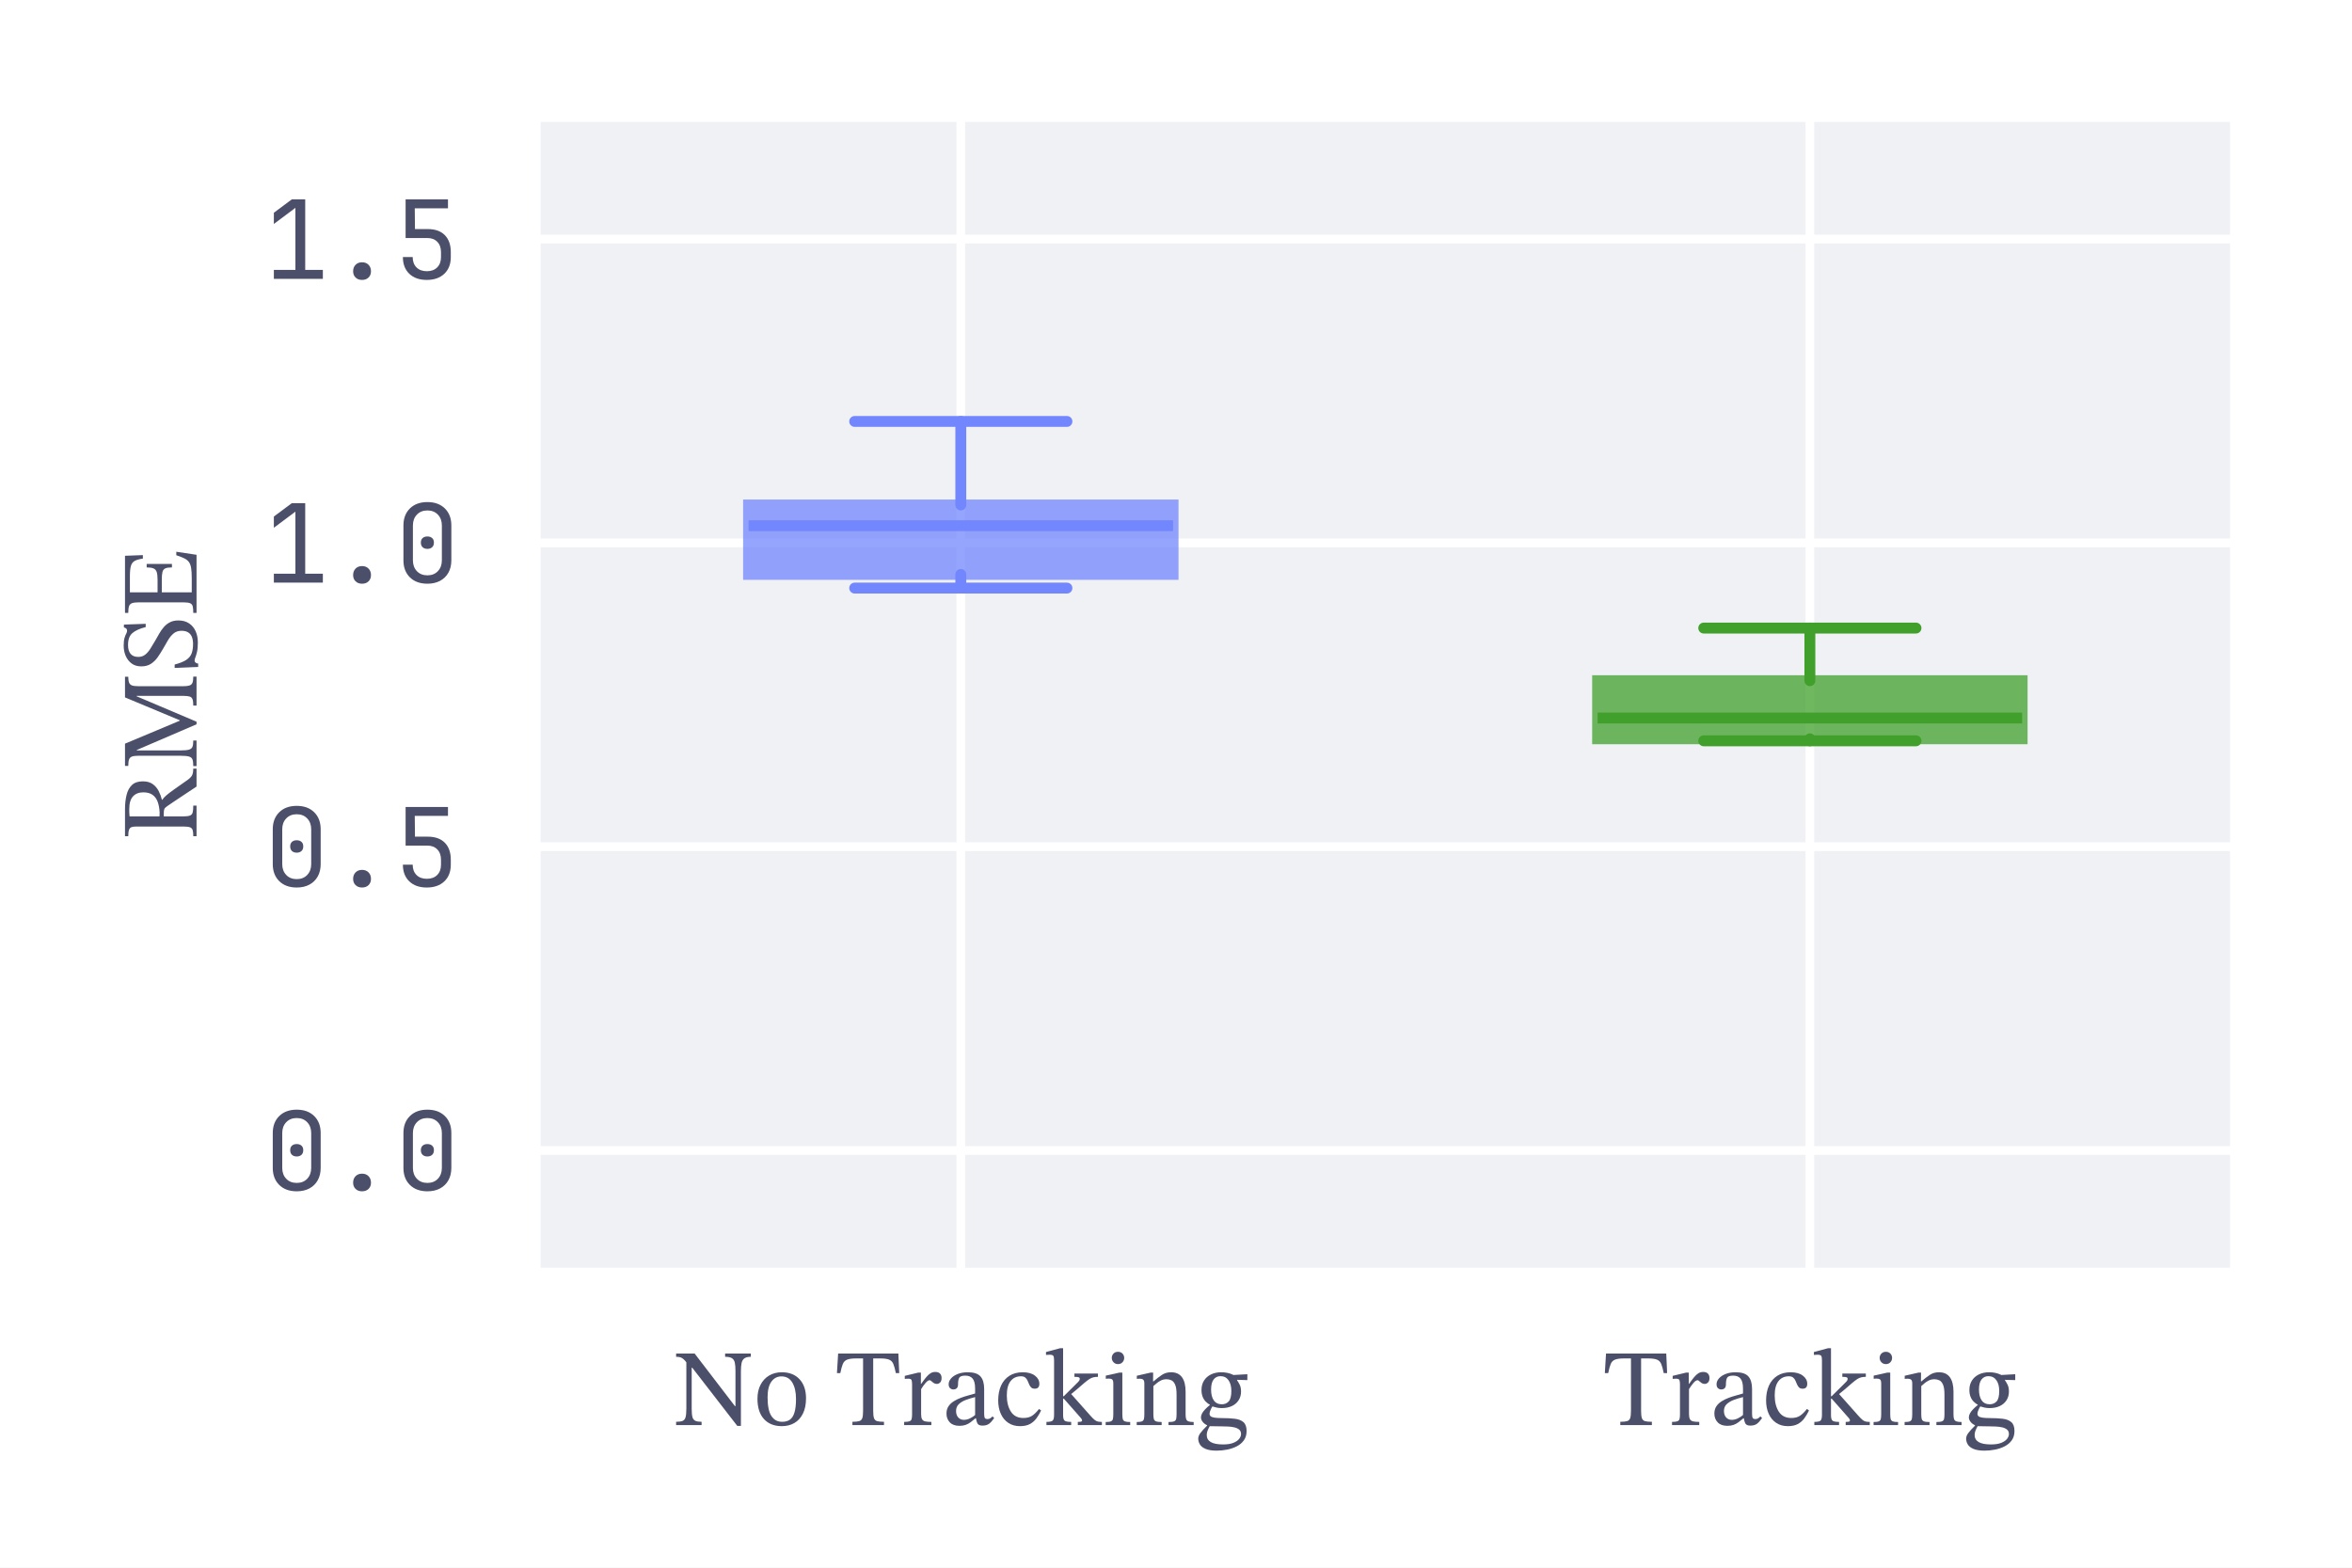
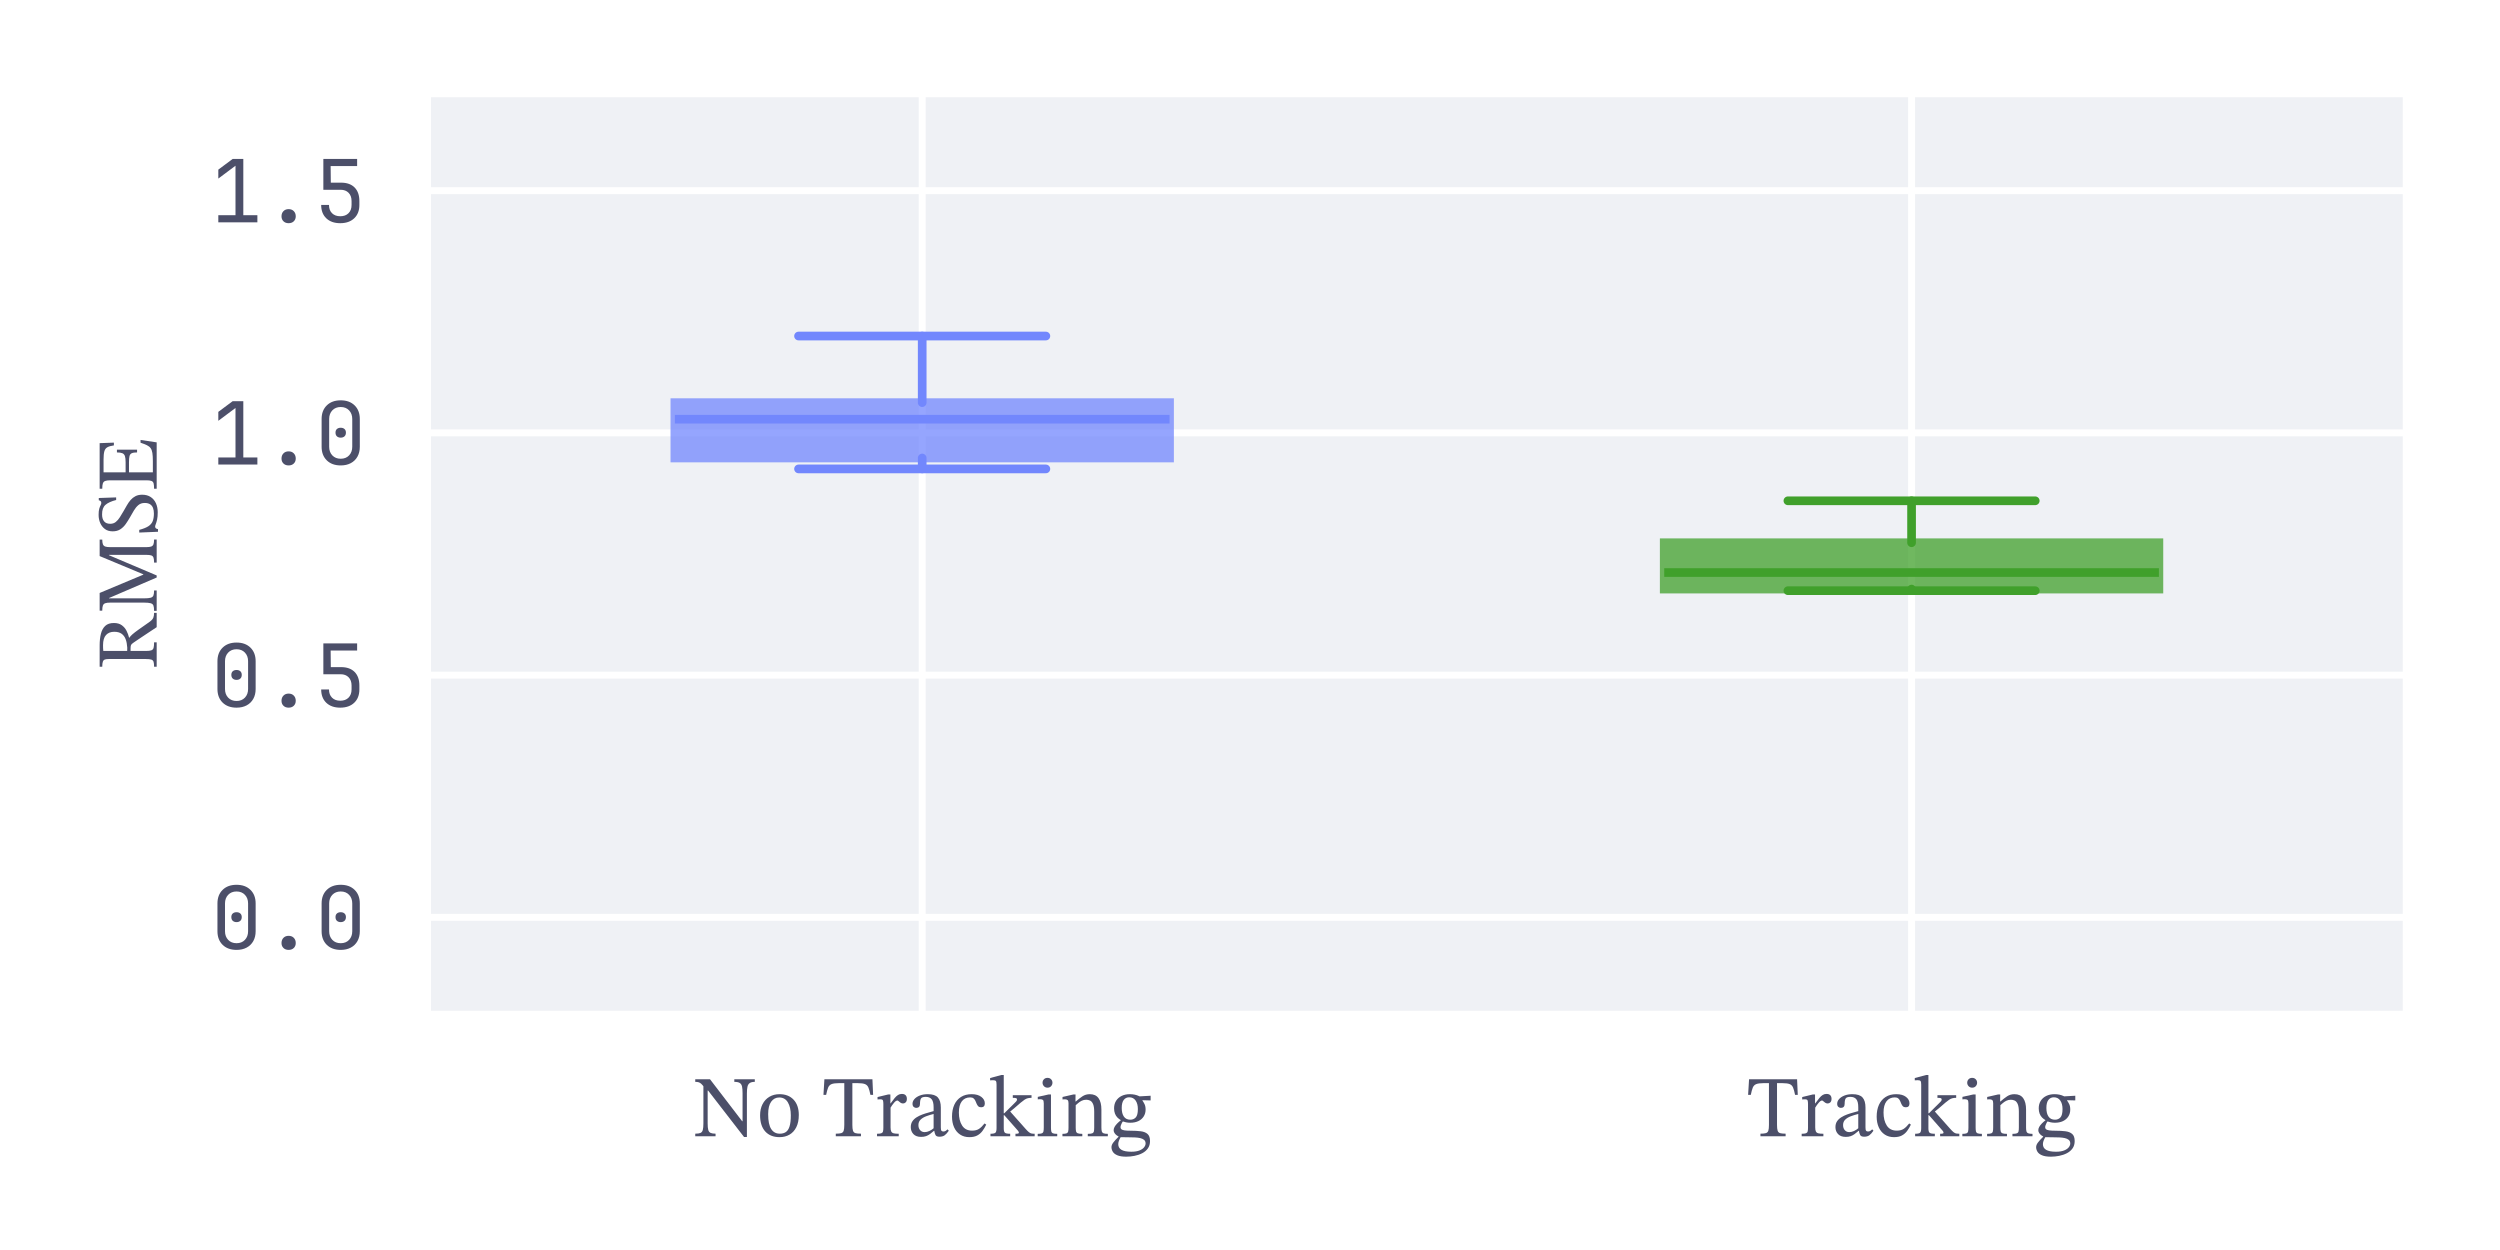
- <svg xmlns="http://www.w3.org/2000/svg" xmlns:xlink="http://www.w3.org/1999/xlink" width="216pt" height="144pt" viewBox="0 0 216 144" version="1.1">
+ <svg xmlns="http://www.w3.org/2000/svg" xmlns:xlink="http://www.w3.org/1999/xlink" width="288pt" height="144pt" viewBox="0 0 288 144" version="1.1">
  <defs>
    <style type="text/css">*{stroke-linejoin: round; stroke-linecap: butt}</style>
  </defs>
  <g id="figure_1">
    <g id="patch_1">
-       <path d="M 0 144 L 216 144 L 216 0 L 0 0 z " style="fill: #ffffff" />
+       <path d="M 0 144 L 288 144 L 288 0 L 0 0 z " style="fill: #ffffff" />
    </g>
    <g id="axes_1">
      <g id="patch_2">
-         <path d="M 49.25 116.84 L 205.2 116.84 L 205.2 10.8 L 49.25 10.8 z " style="fill: #eff1f5" />
+         <path d="M 49.25 116.84 L 277.2 116.84 L 277.2 10.8 L 49.25 10.8 z " style="fill: #eff1f5" />
      </g>
      <g id="matplotlib.axis_1">
        <g id="xtick_1">
          <g id="line2d_1">
-             <path d="M 88.237 116.84 L 88.237 10.8 " clip-path="url(#pfdf50d22c4)" style="fill: none; stroke: #ffffff; stroke-width: 0.8; stroke-linecap: round" />
+             <path d="M 106.237 116.84 L 106.237 10.8 " clip-path="url(#p8da6193f49)" style="fill: none; stroke: #ffffff; stroke-width: 0.8; stroke-linecap: round" />
          </g>
          <g id="text_1">
-             <g style="fill: #4c4f69" transform="translate(61.80234 130.8994) scale(0.1 -0.1)">
+             <g style="fill: #4c4f69" transform="translate(79.80234 130.8994) scale(0.1 -0.1)">
              <defs>
                <path id="STIXTwoText-4e" d="M 3994 -51 L 3782 -51 L 1133 3373 L 954 3373 L 838 3622 Q 717 3789 624 3872 Q 531 3955 432 3984 Q 333 4013 186 4013 L 186 4205 L 1274 4205 L 3642 1114 L 3674 1114 L 3674 3187 Q 3674 3488 3635 3667 Q 3597 3846 3469 3929 Q 3341 4013 3066 4013 L 3066 4205 L 4576 4205 L 4576 4013 Q 4333 4013 4205 3926 Q 4077 3840 4035 3651 Q 3994 3462 3994 3155 L 3994 -51 z M 1683 0 L 186 0 L 186 192 Q 442 192 570 246 Q 698 301 742 467 Q 787 634 787 954 L 787 3821 L 1101 3821 L 1101 954 Q 1101 634 1145 470 Q 1190 307 1318 249 Q 1446 192 1683 192 L 1683 0 z " transform="scale(0.015625)" />
                <path id="STIXTwoText-6f" d="M 1651 -64 Q 979 -64 598 355 Q 218 774 218 1549 Q 218 2016 397 2365 Q 576 2714 899 2909 Q 1222 3104 1651 3104 Q 2310 3104 2691 2694 Q 3072 2285 3072 1574 Q 3072 1037 2889 672 Q 2707 307 2387 121 Q 2067 -64 1651 -64 z M 1677 192 Q 1939 192 2118 313 Q 2298 435 2390 729 Q 2483 1024 2483 1542 Q 2483 2131 2268 2496 Q 2054 2861 1626 2861 Q 1261 2861 1037 2553 Q 813 2246 813 1632 Q 813 870 1040 528 Q 1267 186 1677 192 z " transform="scale(0.015625)" />
                <path id="STIXTwoText-20" transform="scale(0.015625)" />
                <path id="STIXTwoText-54" d="M 2861 0 L 1005 0 L 1005 192 Q 1274 192 1408 233 Q 1542 275 1587 412 Q 1632 550 1632 838 L 1632 3917 L 1222 3917 Q 870 3917 694 3846 Q 518 3776 441 3590 Q 365 3405 294 3053 L 96 3053 L 166 4205 L 3706 4205 L 3757 3053 L 3558 3053 Q 3488 3405 3411 3590 Q 3334 3776 3161 3846 Q 2989 3917 2630 3917 L 2227 3917 L 2227 838 Q 2227 550 2272 412 Q 2317 275 2451 233 Q 2586 192 2861 192 L 2861 0 z " transform="scale(0.015625)" />
                <path id="STIXTwoText-72" d="M 1786 0 L 186 0 L 186 186 Q 397 186 496 221 Q 595 256 624 349 Q 653 442 653 621 L 653 2381 Q 653 2554 624 2640 Q 595 2726 422 2726 Q 326 2726 275 2720 Q 224 2714 224 2714 L 224 2893 L 1018 3085 L 1171 3085 L 1171 2426 L 1190 2426 Q 1357 2662 1485 2816 Q 1613 2970 1737 3046 Q 1862 3123 2016 3123 Q 2202 3123 2294 3027 Q 2387 2931 2387 2765 Q 2387 2586 2300 2502 Q 2214 2419 2106 2419 Q 2003 2419 1923 2473 Q 1843 2528 1785 2582 Q 1728 2637 1690 2637 Q 1581 2637 1440 2470 Q 1299 2304 1184 2112 L 1184 653 Q 1184 454 1235 352 Q 1286 250 1417 218 Q 1549 186 1786 186 L 1786 0 z " transform="scale(0.015625)" />
                <path id="STIXTwoText-61" d="M 1005 -45 Q 634 -45 438 160 Q 243 365 243 672 Q 243 928 361 1104 Q 480 1280 675 1401 Q 870 1523 1097 1606 Q 1325 1690 1542 1747 Q 1760 1805 1926 1856 L 1926 2138 Q 1926 2554 1782 2730 Q 1638 2906 1350 2906 Q 1075 2906 998 2790 Q 922 2675 922 2387 Q 922 2240 848 2166 Q 774 2093 640 2093 Q 544 2093 457 2166 Q 371 2240 371 2400 Q 371 2579 508 2739 Q 646 2899 899 3001 Q 1152 3104 1498 3104 Q 2022 3104 2240 2861 Q 2458 2618 2458 2118 L 2458 666 Q 2458 467 2502 409 Q 2547 352 2650 352 Q 2739 352 2812 397 Q 2886 442 2950 512 L 3046 410 Q 2886 179 2742 73 Q 2598 -32 2355 -32 Q 2131 -32 2064 96 Q 1997 224 1965 461 L 1926 538 L 1926 1645 Q 1638 1574 1382 1478 Q 1126 1382 966 1228 Q 806 1075 806 826 Q 806 589 934 448 Q 1062 307 1267 307 Q 1434 307 1616 390 Q 1798 474 1971 627 L 2022 397 L 1946 397 Q 1798 269 1660 166 Q 1523 64 1366 9 Q 1210 -45 1005 -45 z " transform="scale(0.015625)" />
                <path id="STIXTwoText-63" d="M 2611 947 L 2733 858 Q 2611 602 2454 390 Q 2298 179 2067 57 Q 1837 -64 1491 -64 Q 1094 -64 806 128 Q 518 320 364 662 Q 211 1005 211 1446 Q 211 1952 380 2323 Q 550 2694 873 2899 Q 1197 3104 1658 3104 Q 2112 3104 2371 2905 Q 2630 2707 2630 2426 Q 2630 2285 2563 2211 Q 2496 2138 2362 2138 Q 2221 2138 2147 2211 Q 2074 2285 2029 2393 Q 1984 2502 1936 2611 Q 1888 2720 1801 2793 Q 1715 2867 1549 2867 Q 1158 2867 937 2582 Q 717 2298 717 1747 Q 717 1165 957 790 Q 1197 416 1690 416 Q 2003 416 2198 544 Q 2394 672 2611 947 z " transform="scale(0.015625)" />
                <path id="STIXTwoText-6b" d="M 1645 0 L 192 0 L 192 186 Q 480 186 560 266 Q 640 346 640 608 L 640 3808 Q 640 4013 592 4073 Q 544 4134 384 4134 Q 320 4134 243 4128 Q 166 4122 166 4122 L 166 4294 L 998 4518 L 1171 4518 L 1171 1696 L 1210 1696 L 2035 2515 Q 2054 2534 2102 2588 Q 2150 2643 2150 2720 Q 2150 2784 2086 2809 Q 2022 2835 1837 2835 L 1837 3027 L 3219 3027 L 3219 2835 Q 3066 2835 2947 2806 Q 2829 2778 2707 2698 Q 2586 2618 2410 2470 Q 2234 2323 1965 2086 L 1645 1824 L 2771 557 Q 2925 384 3024 304 Q 3123 224 3219 205 Q 3315 186 3450 186 L 3450 0 L 2035 0 L 2035 186 Q 2176 186 2230 202 Q 2285 218 2285 262 Q 2285 307 2262 348 Q 2240 390 2214 416 L 1210 1555 L 1171 1555 L 1171 582 Q 1171 339 1257 262 Q 1344 186 1645 186 L 1645 0 z " transform="scale(0.015625)" />
                <path id="STIXTwoText-69" d="M 1645 0 L 205 0 L 205 179 Q 422 179 515 220 Q 608 262 630 364 Q 653 467 653 646 L 653 2432 Q 653 2637 582 2685 Q 512 2733 371 2733 Q 307 2733 259 2726 Q 211 2720 211 2720 L 211 2906 L 1018 3085 L 1184 3085 L 1184 646 Q 1184 461 1209 358 Q 1235 256 1334 217 Q 1434 179 1645 179 L 1645 0 z M 928 3584 Q 768 3584 665 3693 Q 563 3802 563 3949 Q 563 4096 662 4201 Q 762 4307 928 4307 Q 1094 4307 1193 4201 Q 1293 4096 1293 3949 Q 1293 3802 1193 3693 Q 1094 3584 928 3584 z " transform="scale(0.015625)" />
                <path id="STIXTwoText-6e" d="M 3552 0 L 2074 0 L 2074 179 Q 2304 179 2403 220 Q 2502 262 2524 364 Q 2547 467 2547 646 L 2547 1805 Q 2547 2189 2460 2381 Q 2374 2573 2240 2633 Q 2106 2694 1958 2694 Q 1773 2694 1625 2620 Q 1478 2547 1360 2444 Q 1242 2342 1139 2253 L 1094 2566 L 1190 2566 Q 1453 2797 1686 2950 Q 1920 3104 2221 3104 Q 2656 3104 2867 2809 Q 3078 2515 3078 1965 L 3078 646 Q 3078 467 3107 364 Q 3136 262 3238 220 Q 3341 179 3552 179 L 3552 0 z M 1670 0 L 205 0 L 205 179 Q 422 179 515 220 Q 608 262 630 364 Q 653 467 653 646 L 653 2445 Q 653 2618 582 2672 Q 512 2726 384 2726 Q 301 2726 256 2720 Q 211 2714 211 2714 L 211 2899 L 1024 3085 L 1171 3085 L 1165 2496 L 1184 2362 L 1184 646 Q 1184 467 1209 364 Q 1235 262 1337 220 Q 1440 179 1670 179 L 1670 0 z " transform="scale(0.015625)" />
                <path id="STIXTwoText-67" d="M 1222 -1504 Q 806 -1504 566 -1401 Q 326 -1299 230 -1136 Q 134 -973 134 -800 Q 134 -640 265 -464 Q 397 -288 653 -38 L 653 32 L 845 -6 Q 723 -211 678 -342 Q 634 -474 634 -582 Q 634 -858 870 -998 Q 1107 -1139 1594 -1139 Q 1971 -1139 2204 -1043 Q 2438 -947 2544 -806 Q 2650 -666 2650 -531 Q 2650 -358 2538 -265 Q 2426 -173 2253 -134 Q 2080 -96 1888 -86 Q 1696 -77 1536 -77 Q 1248 -70 1101 -70 Q 954 -70 890 -67 Q 826 -64 774 -64 L 710 -32 Q 614 0 518 70 Q 422 141 358 240 Q 294 339 294 448 Q 294 563 361 688 Q 429 813 550 937 Q 672 1062 819 1178 L 819 1235 L 986 1114 Q 954 1082 909 998 Q 864 915 832 822 Q 800 730 800 666 Q 800 570 867 515 Q 934 461 1097 435 Q 1261 410 1555 410 Q 1958 410 2281 371 Q 2605 333 2790 173 Q 2976 13 2976 -352 Q 2976 -672 2819 -893 Q 2662 -1114 2403 -1248 Q 2144 -1382 1833 -1443 Q 1523 -1504 1222 -1504 z M 1517 998 Q 1350 998 1206 1030 Q 1062 1062 928 1107 L 858 1171 Q 691 1261 572 1382 Q 454 1504 390 1673 Q 326 1843 326 2061 Q 326 2381 473 2614 Q 621 2848 883 2976 Q 1146 3104 1485 3104 Q 1677 3104 1846 3069 Q 2016 3034 2163 2963 Q 2310 2893 2419 2797 L 2419 2630 Q 2490 2534 2570 2374 Q 2650 2214 2650 1971 Q 2650 1677 2506 1456 Q 2362 1235 2109 1116 Q 1856 998 1517 998 z M 1523 1222 Q 1766 1222 1923 1388 Q 2080 1555 2080 2010 Q 2080 2400 1913 2637 Q 1747 2874 1440 2874 Q 1190 2874 1040 2682 Q 890 2490 890 2086 Q 890 1677 1050 1449 Q 1210 1222 1523 1222 z M 3021 2989 L 3021 2643 L 2330 2662 L 2106 2938 L 3021 2989 z " transform="scale(0.015625)" />
              </defs>
              <use xlink:href="#STIXTwoText-4e" />
              <use xlink:href="#STIXTwoText-6f" x="74.2" />
              <use xlink:href="#STIXTwoText-20" x="125.6" />
              <use xlink:href="#STIXTwoText-54" x="149.1" />
              <use xlink:href="#STIXTwoText-72" x="209.4" />
              <use xlink:href="#STIXTwoText-61" x="247.4" />
              <use xlink:href="#STIXTwoText-63" x="295.4" />
              <use xlink:href="#STIXTwoText-6b" x="340" />
              <use xlink:href="#STIXTwoText-69" x="394.2" />
              <use xlink:href="#STIXTwoText-6e" x="422.7" />
              <use xlink:href="#STIXTwoText-67" x="480.3" />
            </g>
          </g>
        </g>
        <g id="xtick_2">
          <g id="line2d_2">
-             <path d="M 166.213 116.84 L 166.213 10.8 " clip-path="url(#pfdf50d22c4)" style="fill: none; stroke: #ffffff; stroke-width: 0.8; stroke-linecap: round" />
+             <path d="M 220.213 116.84 L 220.213 10.8 " clip-path="url(#p8da6193f49)" style="fill: none; stroke: #ffffff; stroke-width: 0.8; stroke-linecap: round" />
          </g>
          <g id="text_2">
-             <g style="fill: #4c4f69" transform="translate(147.2328 130.8994) scale(0.1 -0.1)">
+             <g style="fill: #4c4f69" transform="translate(201.2328 130.8994) scale(0.1 -0.1)">
              <use xlink:href="#STIXTwoText-54" />
              <use xlink:href="#STIXTwoText-72" x="60.3" />
              <use xlink:href="#STIXTwoText-61" x="98.3" />
              <use xlink:href="#STIXTwoText-63" x="146.3" />
              <use xlink:href="#STIXTwoText-6b" x="190.9" />
              <use xlink:href="#STIXTwoText-69" x="245.1" />
              <use xlink:href="#STIXTwoText-6e" x="273.6" />
              <use xlink:href="#STIXTwoText-67" x="331.2" />
            </g>
          </g>
        </g>
      </g>
      <g id="matplotlib.axis_2">
        <g id="ytick_1">
          <g id="line2d_3">
-             <path d="M 49.25 105.678 L 205.2 105.678 " clip-path="url(#pfdf50d22c4)" style="fill: none; stroke: #ffffff; stroke-width: 0.8; stroke-linecap: round" />
+             <path d="M 49.25 105.678 L 277.2 105.678 " clip-path="url(#p8da6193f49)" style="fill: none; stroke: #ffffff; stroke-width: 0.8; stroke-linecap: round" />
          </g>
          <g id="text_3">
            <g style="fill: #4c4f69" transform="translate(24.25 109.3279) scale(0.1 -0.1)">
              <defs>
                <path id="JetBrainsMonoNFM-Regular-30" d="M 1920 -64 Q 1274 -64 893 310 Q 512 685 512 1312 L 512 3360 Q 512 3987 893 4361 Q 1274 4736 1920 4736 Q 2566 4736 2947 4361 Q 3328 3987 3328 3360 L 3328 1312 Q 3328 896 3155 585 Q 2982 275 2665 105 Q 2349 -64 1920 -64 z M 1920 429 Q 2304 429 2537 675 Q 2771 922 2771 1312 L 2771 3360 Q 2771 3750 2537 3996 Q 2304 4243 1920 4243 Q 1536 4243 1302 3996 Q 1069 3750 1069 3360 L 1069 1312 Q 1069 922 1302 675 Q 1536 429 1920 429 z M 1920 1984 Q 1747 1984 1641 2080 Q 1536 2176 1536 2355 Q 1536 2528 1641 2621 Q 1747 2714 1920 2714 Q 2093 2714 2198 2621 Q 2304 2528 2304 2355 Q 2304 2176 2198 2080 Q 2093 1984 1920 1984 z " transform="scale(0.015625)" />
                <path id="JetBrainsMonoNFM-Regular-2e" d="M 1920 -64 Q 1683 -64 1539 77 Q 1395 218 1395 442 Q 1395 678 1539 825 Q 1683 973 1920 973 Q 2157 973 2301 825 Q 2445 678 2445 442 Q 2445 218 2301 77 Q 2157 -64 1920 -64 z " transform="scale(0.015625)" />
              </defs>
              <use xlink:href="#JetBrainsMonoNFM-Regular-30" />
              <use xlink:href="#JetBrainsMonoNFM-Regular-2e" x="60" />
              <use xlink:href="#JetBrainsMonoNFM-Regular-30" x="120" />
            </g>
          </g>
        </g>
        <g id="ytick_2">
          <g id="line2d_4">
-             <path d="M 49.25 77.773 L 205.2 77.773 " clip-path="url(#pfdf50d22c4)" style="fill: none; stroke: #ffffff; stroke-width: 0.8; stroke-linecap: round" />
+             <path d="M 49.25 77.773 L 277.2 77.773 " clip-path="url(#p8da6193f49)" style="fill: none; stroke: #ffffff; stroke-width: 0.8; stroke-linecap: round" />
          </g>
          <g id="text_4">
            <g style="fill: #4c4f69" transform="translate(24.25 81.42263) scale(0.1 -0.1)">
              <defs>
                <path id="JetBrainsMonoNFM-Regular-35" d="M 1882 -64 Q 1235 -64 857 297 Q 480 659 480 1280 L 1056 1280 Q 1056 896 1280 672 Q 1504 448 1888 448 Q 2272 448 2496 672 Q 2720 896 2720 1280 L 2720 1568 Q 2720 1952 2502 2176 Q 2285 2400 1914 2400 L 640 2400 L 640 4672 L 3130 4672 L 3130 4147 L 1178 4147 L 1190 2925 L 1946 2925 Q 2592 2925 2944 2569 Q 3296 2214 3296 1568 L 3296 1280 Q 3296 659 2915 297 Q 2534 -64 1882 -64 z " transform="scale(0.015625)" />
              </defs>
              <use xlink:href="#JetBrainsMonoNFM-Regular-30" />
              <use xlink:href="#JetBrainsMonoNFM-Regular-2e" x="60" />
              <use xlink:href="#JetBrainsMonoNFM-Regular-35" x="120" />
            </g>
          </g>
        </g>
        <g id="ytick_3">
          <g id="line2d_5">
-             <path d="M 49.25 49.867 L 205.2 49.867 " clip-path="url(#pfdf50d22c4)" style="fill: none; stroke: #ffffff; stroke-width: 0.8; stroke-linecap: round" />
+             <path d="M 49.25 49.867 L 277.2 49.867 " clip-path="url(#p8da6193f49)" style="fill: none; stroke: #ffffff; stroke-width: 0.8; stroke-linecap: round" />
          </g>
          <g id="text_5">
            <g style="fill: #4c4f69" transform="translate(24.25 53.51737) scale(0.1 -0.1)">
              <defs>
                <path id="JetBrainsMonoNFM-Regular-31" d="M 576 0 L 576 525 L 1843 525 L 1843 4173 L 576 3226 L 576 3885 L 1632 4672 L 2419 4672 L 2419 525 L 3456 525 L 3456 0 L 576 0 z " transform="scale(0.015625)" />
              </defs>
              <use xlink:href="#JetBrainsMonoNFM-Regular-31" />
              <use xlink:href="#JetBrainsMonoNFM-Regular-2e" x="60" />
              <use xlink:href="#JetBrainsMonoNFM-Regular-30" x="120" />
            </g>
          </g>
        </g>
        <g id="ytick_4">
          <g id="line2d_6">
-             <path d="M 49.25 21.962 L 205.2 21.962 " clip-path="url(#pfdf50d22c4)" style="fill: none; stroke: #ffffff; stroke-width: 0.8; stroke-linecap: round" />
+             <path d="M 49.25 21.962 L 277.2 21.962 " clip-path="url(#p8da6193f49)" style="fill: none; stroke: #ffffff; stroke-width: 0.8; stroke-linecap: round" />
          </g>
          <g id="text_6">
            <g style="fill: #4c4f69" transform="translate(24.25 25.6121) scale(0.1 -0.1)">
              <use xlink:href="#JetBrainsMonoNFM-Regular-31" />
              <use xlink:href="#JetBrainsMonoNFM-Regular-2e" x="60" />
              <use xlink:href="#JetBrainsMonoNFM-Regular-35" x="120" />
            </g>
          </g>
        </g>
        <g id="text_7">
          <g style="fill: #4c4f69" transform="translate(18.05 77.24031) rotate(-90) scale(0.1 -0.1)">
            <defs>
              <path id="STIXTwoText-52" d="M 2074 0 L 275 0 L 275 192 Q 518 192 640 230 Q 762 269 803 397 Q 845 525 845 794 L 845 3539 Q 845 3718 809 3820 Q 774 3923 652 3968 Q 531 4013 275 4013 L 275 4205 L 1850 4205 Q 2330 4205 2704 4112 Q 3078 4019 3289 3792 Q 3501 3565 3501 3155 Q 3501 2797 3337 2573 Q 3174 2349 2928 2224 Q 2682 2099 2419 2035 L 2419 2010 Q 2528 1946 2665 1789 Q 2803 1632 3020 1328 Q 3238 1024 3590 518 Q 3744 307 3888 249 Q 4032 192 4250 192 L 4250 0 L 3194 0 Q 2931 397 2755 662 Q 2579 928 2457 1110 Q 2336 1293 2240 1433 Q 2144 1574 2048 1715 Q 1952 1862 1872 1894 Q 1792 1926 1619 1926 L 1440 1926 L 1440 794 Q 1440 531 1485 400 Q 1530 269 1664 230 Q 1798 192 2074 192 L 2074 0 z M 1440 2176 L 1683 2170 Q 2035 2189 2297 2285 Q 2560 2381 2707 2585 Q 2854 2790 2854 3130 Q 2854 3514 2617 3734 Q 2381 3955 1862 3955 Q 1760 3955 1651 3952 Q 1542 3949 1440 3936 L 1440 2176 z " transform="scale(0.015625)" />
              <path id="STIXTwoText-4d" d="M 1683 0 L 179 0 L 179 192 Q 442 192 570 240 Q 698 288 742 448 Q 787 608 787 934 L 787 3424 Q 787 3667 742 3792 Q 698 3917 573 3965 Q 448 4013 192 4013 L 192 4205 L 1498 4205 L 2848 986 L 2874 986 L 4218 4205 L 5434 4205 L 5434 4013 Q 5210 4013 5088 3965 Q 4966 3917 4921 3792 Q 4877 3667 4877 3430 L 4877 762 Q 4877 531 4921 406 Q 4966 282 5088 237 Q 5210 192 5440 192 L 5440 0 L 3738 0 L 3738 192 Q 3987 192 4108 237 Q 4230 282 4268 406 Q 4307 531 4307 762 L 4307 3520 L 4282 3520 L 2790 0 L 2637 0 L 1126 3514 L 1101 3514 L 1101 934 Q 1101 608 1145 448 Q 1190 288 1315 240 Q 1440 192 1683 192 L 1683 0 z " transform="scale(0.015625)" />
              <path id="STIXTwoText-53" d="M 480 -96 L 282 -96 L 224 1286 L 422 1286 Q 538 845 691 611 Q 845 378 1072 291 Q 1299 205 1626 205 Q 1869 205 2041 272 Q 2214 339 2310 489 Q 2406 640 2406 883 Q 2406 1165 2249 1350 Q 2093 1536 1849 1680 Q 1606 1824 1344 1971 Q 1088 2118 851 2284 Q 614 2451 464 2681 Q 314 2912 314 3245 Q 314 3584 480 3811 Q 646 4038 921 4160 Q 1197 4282 1530 4282 Q 1824 4282 1984 4234 Q 2144 4186 2237 4134 Q 2330 4083 2406 4083 Q 2483 4083 2531 4124 Q 2579 4166 2605 4269 L 2771 4269 L 2816 2989 L 2624 2989 Q 2490 3520 2266 3776 Q 2042 4032 1555 4026 Q 1229 4026 1049 3875 Q 870 3725 870 3424 Q 870 3187 1004 3017 Q 1139 2848 1356 2713 Q 1574 2579 1811 2438 Q 2022 2317 2236 2195 Q 2451 2074 2627 1920 Q 2803 1766 2908 1561 Q 3014 1357 3014 1069 Q 3014 698 2844 442 Q 2675 186 2380 54 Q 2086 -77 1715 -77 Q 1382 -77 1174 -29 Q 966 19 848 67 Q 730 115 653 115 Q 589 115 537 57 Q 486 0 480 -96 z " transform="scale(0.015625)" />
              <path id="STIXTwoText-45" d="M 3648 0 L 230 0 L 230 192 Q 493 192 624 227 Q 755 262 803 384 Q 851 506 851 755 L 851 3424 Q 851 3667 803 3795 Q 755 3923 624 3968 Q 493 4013 230 4013 L 230 4205 L 3590 4205 L 3629 3155 L 3424 3155 Q 3379 3475 3286 3638 Q 3194 3802 2986 3859 Q 2778 3917 2381 3917 L 1440 3917 L 1440 2291 L 2189 2291 Q 2483 2291 2636 2342 Q 2790 2394 2848 2534 Q 2906 2675 2906 2931 L 3110 2931 L 3110 1446 L 2906 1446 Q 2906 1709 2848 1837 Q 2790 1965 2636 2003 Q 2483 2042 2189 2042 L 1440 2042 L 1440 282 L 2266 282 Q 2637 282 2864 317 Q 3091 352 3222 448 Q 3354 544 3440 723 Q 3526 902 3622 1190 L 3827 1190 L 3648 0 z " transform="scale(0.015625)" />
            </defs>
            <use xlink:href="#STIXTwoText-52" />
            <use xlink:href="#STIXTwoText-4d" x="65.9" />
            <use xlink:href="#STIXTwoText-53" x="155.4" />
            <use xlink:href="#STIXTwoText-45" x="205.8" />
          </g>
        </g>
      </g>
      <g id="patch_3">
-         <path d="M 68.744 52.762 L 107.731 52.762 L 107.731 46.384 L 68.744 46.384 L 68.744 52.762 z " clip-path="url(#pfdf50d22c4)" style="fill: #7287fd; opacity: 0.75; stroke: #7287fd; stroke-linejoin: miter" />
+         <path d="M 77.744 52.762 L 134.731 52.762 L 134.731 46.384 L 77.744 46.384 L 77.744 52.762 z " clip-path="url(#p8da6193f49)" style="fill: #7287fd; opacity: 0.75; stroke: #7287fd; stroke-linejoin: miter" />
      </g>
      <g id="line2d_7">
-         <path d="M 88.237 52.762 L 88.237 54.018 " clip-path="url(#pfdf50d22c4)" style="fill: none; stroke: #7287fd; stroke-linecap: round" />
+         <path d="M 106.237 52.762 L 106.237 54.018 " clip-path="url(#p8da6193f49)" style="fill: none; stroke: #7287fd; stroke-linecap: round" />
      </g>
      <g id="line2d_8">
-         <path d="M 88.237 46.384 L 88.237 38.711 " clip-path="url(#pfdf50d22c4)" style="fill: none; stroke: #7287fd; stroke-linecap: round" />
+         <path d="M 106.237 46.384 L 106.237 38.711 " clip-path="url(#p8da6193f49)" style="fill: none; stroke: #7287fd; stroke-linecap: round" />
      </g>
      <g id="line2d_9">
-         <path d="M 78.491 54.018 L 97.984 54.018 " clip-path="url(#pfdf50d22c4)" style="fill: none; stroke: #7287fd; stroke-linecap: round" />
+         <path d="M 91.991 54.018 L 120.484 54.018 " clip-path="url(#p8da6193f49)" style="fill: none; stroke: #7287fd; stroke-linecap: round" />
      </g>
      <g id="line2d_10">
-         <path d="M 78.491 38.711 L 97.984 38.711 " clip-path="url(#pfdf50d22c4)" style="fill: none; stroke: #7287fd; stroke-linecap: round" />
+         <path d="M 91.991 38.711 L 120.484 38.711 " clip-path="url(#p8da6193f49)" style="fill: none; stroke: #7287fd; stroke-linecap: round" />
      </g>
      <g id="line2d_11" />
      <g id="patch_4">
-         <path d="M 146.719 67.861 L 185.706 67.861 L 185.706 62.524 L 146.719 62.524 L 146.719 67.861 z " clip-path="url(#pfdf50d22c4)" style="fill: #40a02b; opacity: 0.75; stroke: #40a02b; stroke-linejoin: miter" />
+         <path d="M 191.719 67.861 L 248.706 67.861 L 248.706 62.524 L 191.719 62.524 L 191.719 67.861 z " clip-path="url(#p8da6193f49)" style="fill: #40a02b; opacity: 0.75; stroke: #40a02b; stroke-linejoin: miter" />
      </g>
      <g id="line2d_12">
-         <path d="M 166.213 67.861 L 166.213 68.047 " clip-path="url(#pfdf50d22c4)" style="fill: none; stroke: #40a02b; stroke-linecap: round" />
+         <path d="M 220.213 67.861 L 220.213 68.047 " clip-path="url(#p8da6193f49)" style="fill: none; stroke: #40a02b; stroke-linecap: round" />
      </g>
      <g id="line2d_13">
-         <path d="M 166.213 62.524 L 166.213 57.691 " clip-path="url(#pfdf50d22c4)" style="fill: none; stroke: #40a02b; stroke-linecap: round" />
+         <path d="M 220.213 62.524 L 220.213 57.691 " clip-path="url(#p8da6193f49)" style="fill: none; stroke: #40a02b; stroke-linecap: round" />
      </g>
      <g id="line2d_14">
-         <path d="M 156.466 68.047 L 175.959 68.047 " clip-path="url(#pfdf50d22c4)" style="fill: none; stroke: #40a02b; stroke-linecap: round" />
+         <path d="M 205.966 68.047 L 234.459 68.047 " clip-path="url(#p8da6193f49)" style="fill: none; stroke: #40a02b; stroke-linecap: round" />
      </g>
      <g id="line2d_15">
-         <path d="M 156.466 57.691 L 175.959 57.691 " clip-path="url(#pfdf50d22c4)" style="fill: none; stroke: #40a02b; stroke-linecap: round" />
+         <path d="M 205.966 57.691 L 234.459 57.691 " clip-path="url(#p8da6193f49)" style="fill: none; stroke: #40a02b; stroke-linecap: round" />
      </g>
      <g id="line2d_16" />
      <g id="line2d_17">
-         <path d="M 68.744 48.289 L 107.731 48.289 " clip-path="url(#pfdf50d22c4)" style="fill: none; stroke: #7287fd" />
+         <path d="M 77.744 48.289 L 134.731 48.289 " clip-path="url(#p8da6193f49)" style="fill: none; stroke: #7287fd" />
      </g>
      <g id="line2d_18">
-         <path d="M 146.719 65.954 L 185.706 65.954 " clip-path="url(#pfdf50d22c4)" style="fill: none; stroke: #40a02b" />
+         <path d="M 191.719 65.954 L 248.706 65.954 " clip-path="url(#p8da6193f49)" style="fill: none; stroke: #40a02b" />
      </g>
      <g id="patch_5">
        <path d="M 49.25 116.84 L 49.25 10.8 " style="fill: none; stroke: #ffffff; stroke-width: 0.8; stroke-linejoin: miter; stroke-linecap: square" />
      </g>
      <g id="patch_6">
-         <path d="M 205.2 116.84 L 205.2 10.8 " style="fill: none; stroke: #ffffff; stroke-width: 0.8; stroke-linejoin: miter; stroke-linecap: square" />
+         <path d="M 277.2 116.84 L 277.2 10.8 " style="fill: none; stroke: #ffffff; stroke-width: 0.8; stroke-linejoin: miter; stroke-linecap: square" />
      </g>
      <g id="patch_7">
-         <path d="M 49.25 116.84 L 205.2 116.84 " style="fill: none; stroke: #ffffff; stroke-width: 0.8; stroke-linejoin: miter; stroke-linecap: square" />
+         <path d="M 49.25 116.84 L 277.2 116.84 " style="fill: none; stroke: #ffffff; stroke-width: 0.8; stroke-linejoin: miter; stroke-linecap: square" />
      </g>
      <g id="patch_8">
-         <path d="M 49.25 10.8 L 205.2 10.8 " style="fill: none; stroke: #ffffff; stroke-width: 0.8; stroke-linejoin: miter; stroke-linecap: square" />
+         <path d="M 49.25 10.8 L 277.2 10.8 " style="fill: none; stroke: #ffffff; stroke-width: 0.8; stroke-linejoin: miter; stroke-linecap: square" />
      </g>
    </g>
  </g>
  <defs>
-     <clipPath id="pfdf50d22c4">
-       <rect x="49.25" y="10.8" width="155.95" height="106.04" />
+     <clipPath id="p8da6193f49">
+       <rect x="49.25" y="10.8" width="227.95" height="106.04" />
    </clipPath>
  </defs>
</svg>
